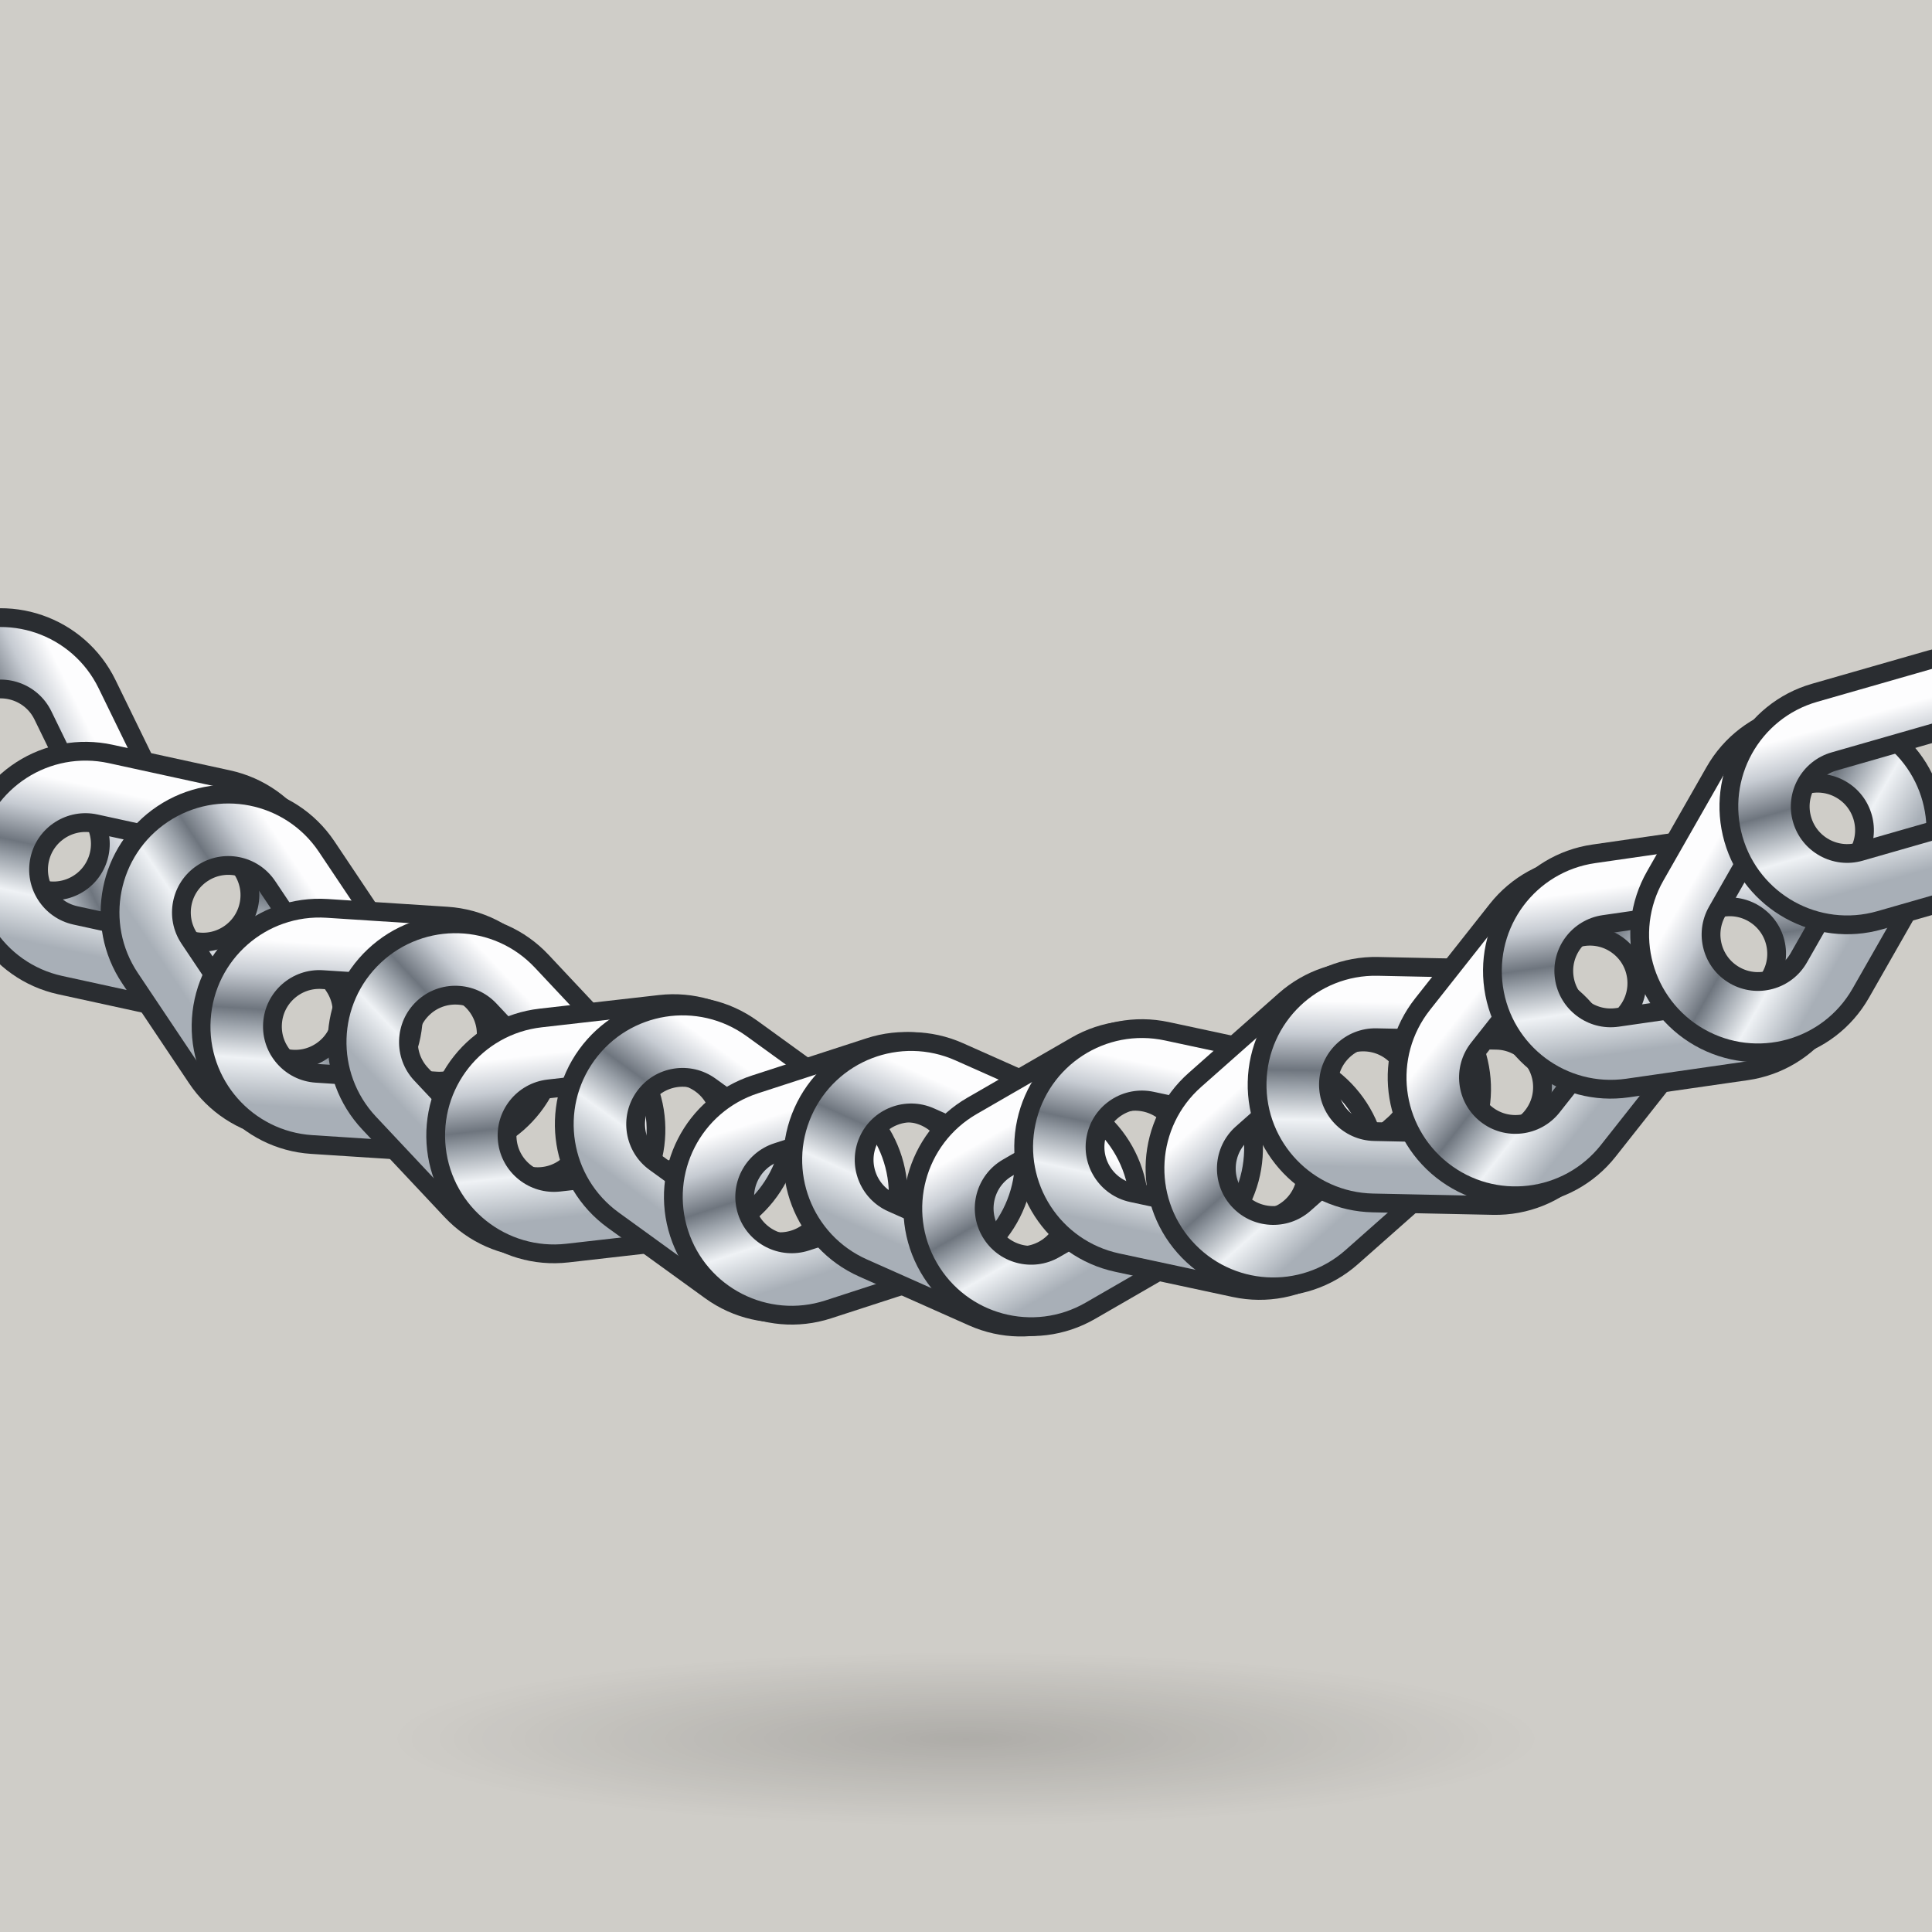
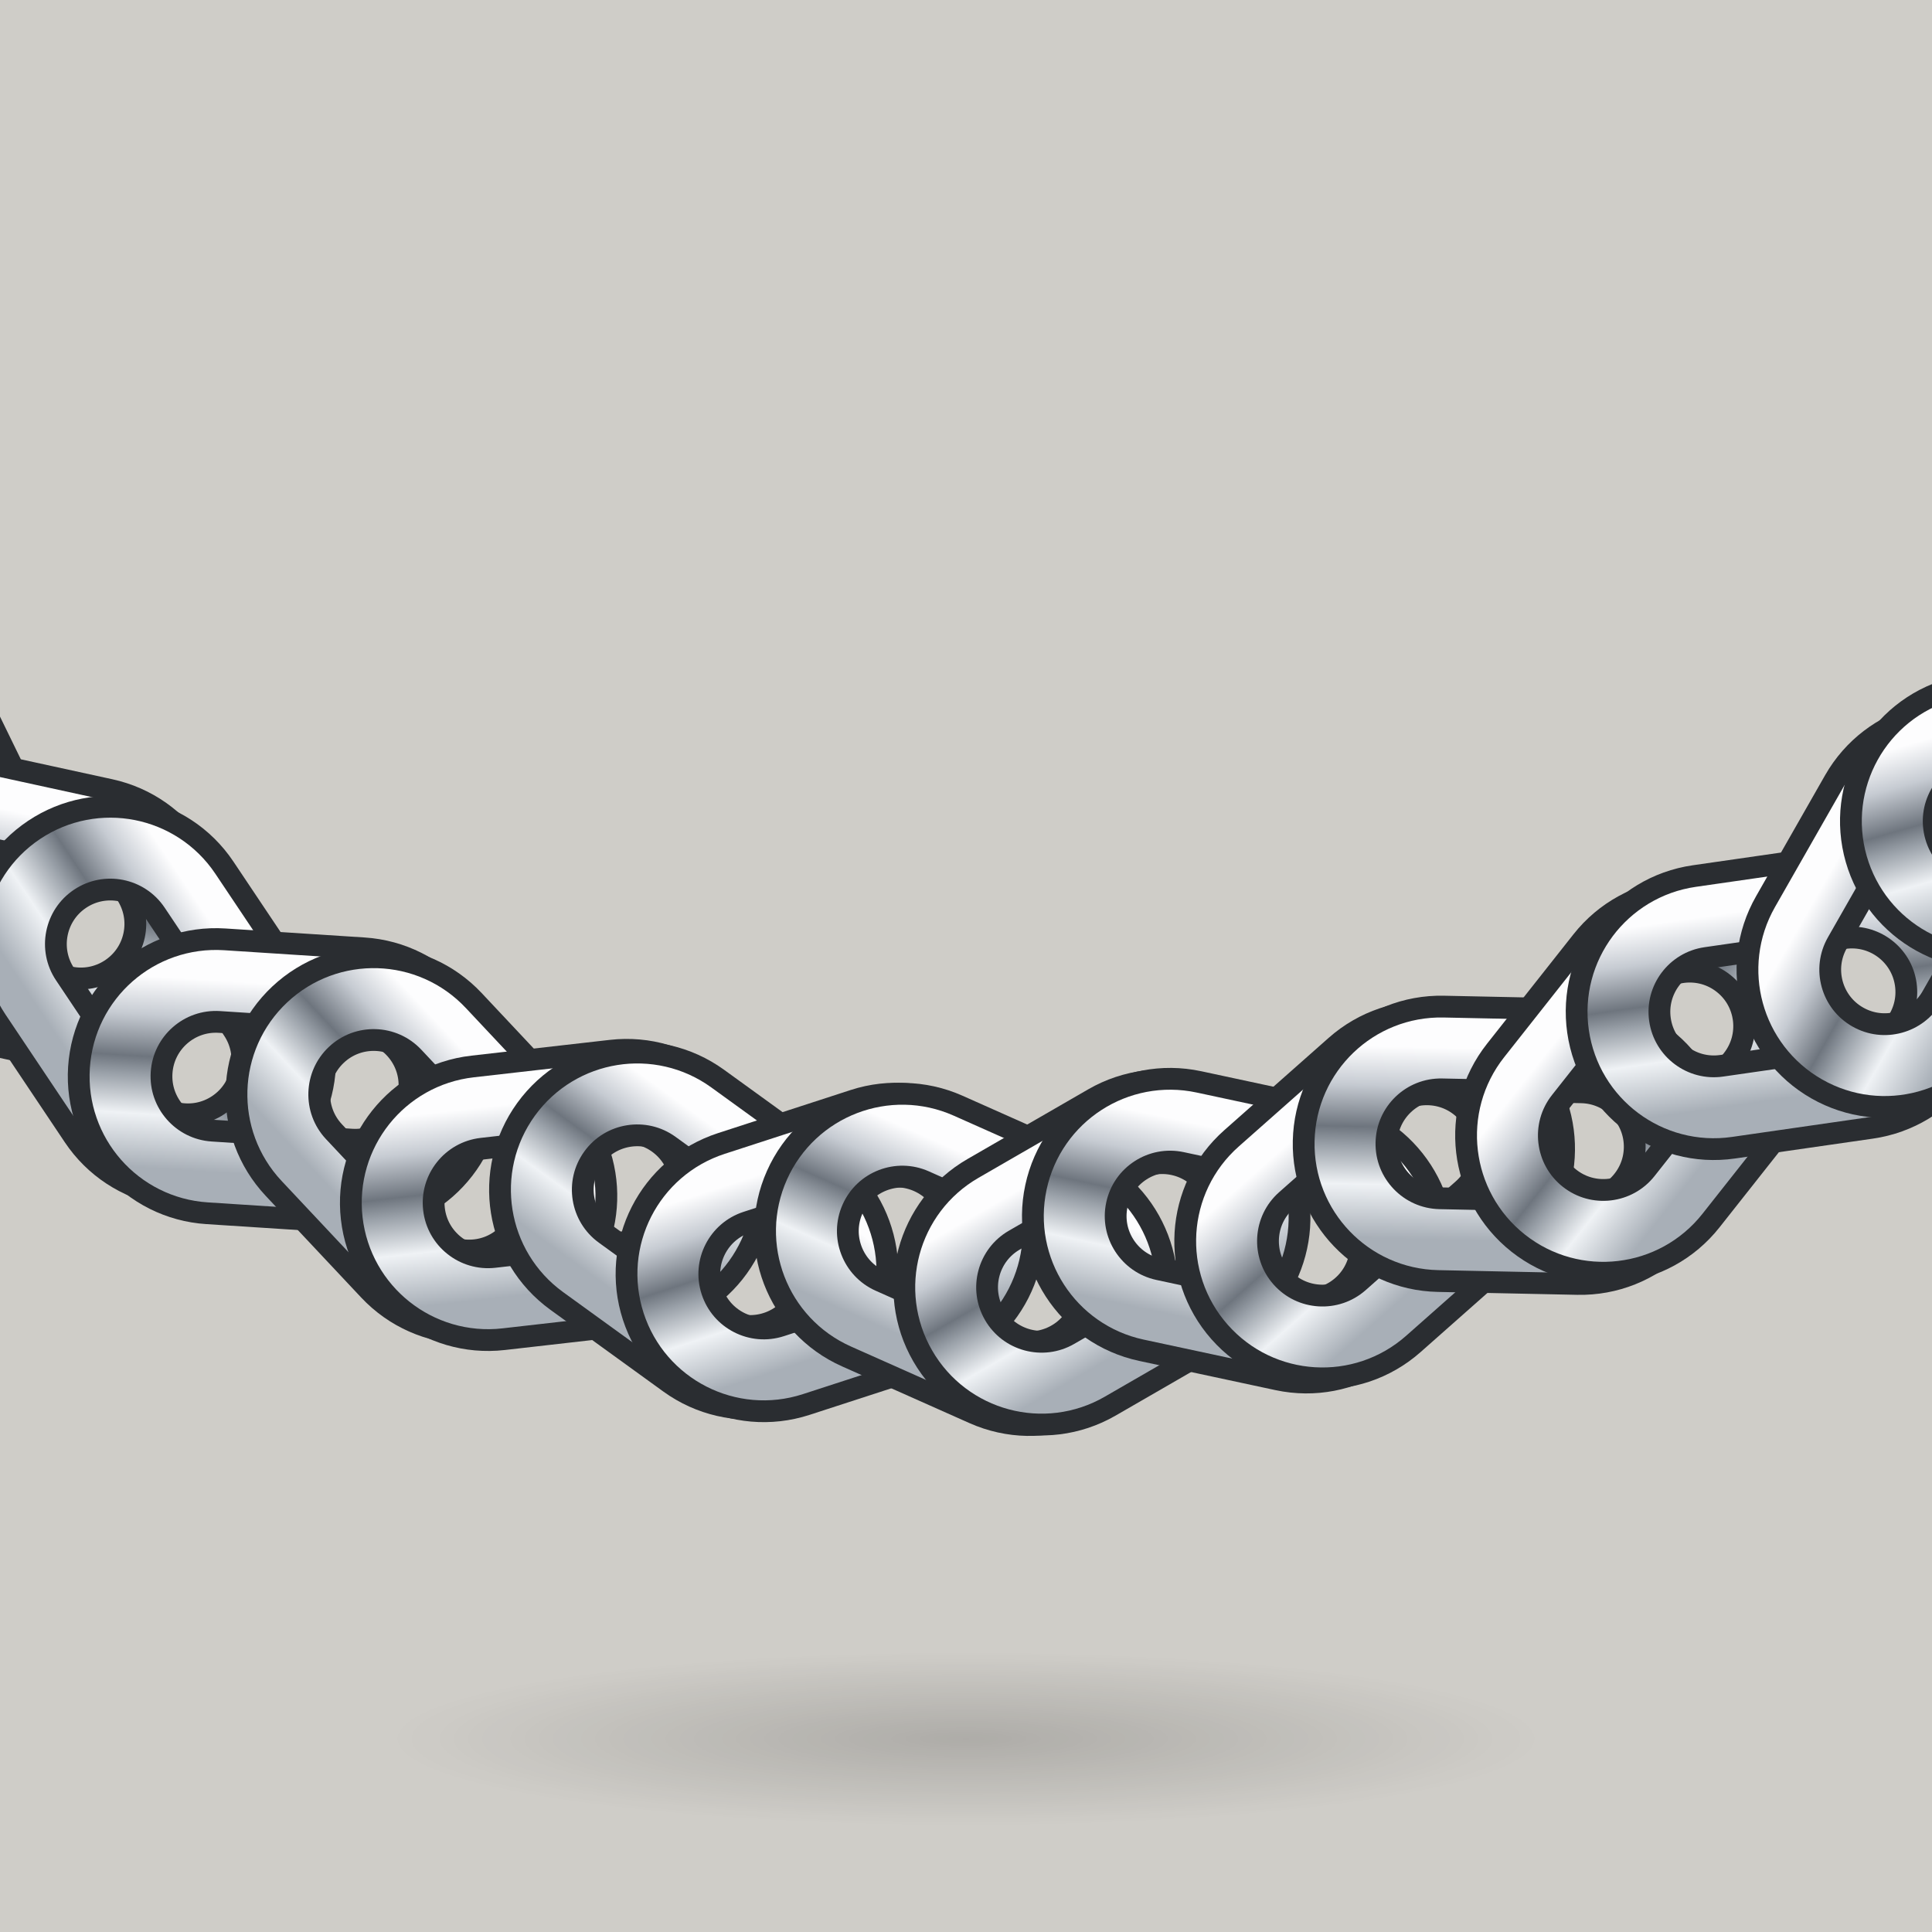
<svg xmlns="http://www.w3.org/2000/svg" viewBox="0 0 1000 1000" width="1000" height="1000" role="img" aria-label="Pulseira de elos em aço">
  <defs>
-     <linearGradient id="vidro141" x1="0" y1="0" x2="1" y2="0">
+     <linearGradient id="vidro38" x1="0" y1="0" x2="1" y2="0">
      <stop offset="0" stop-color="#FFFFFF" stop-opacity=".55" />
      <stop offset="0.18" stop-color="#FFFFFF" stop-opacity=".1" />
      <stop offset="0.5" stop-color="#000000" stop-opacity=".08" />
      <stop offset="0.82" stop-color="#FFFFFF" stop-opacity=".22" />
      <stop offset="1" stop-color="#000000" stop-opacity=".12" />
    </linearGradient>
-     <linearGradient id="aco141" x1="0" y1="0" x2="0" y2="1">
+     <linearGradient id="aco38" x1="0" y1="0" x2="0" y2="1">
      <stop offset="0" stop-color="#FDFDFE" />
      <stop offset="0.2" stop-color="#C6CBD2" />
      <stop offset="0.42" stop-color="#6E757E" />
      <stop offset="0.52" stop-color="#9AA1A9" />
      <stop offset="0.72" stop-color="#EFF2F5" />
      <stop offset="1" stop-color="#A8AFB7" />
    </linearGradient>
-     <radialGradient id="chao141" cx="50%" cy="50%" r="50%">
+     <radialGradient id="chao38" cx="50%" cy="50%" r="50%">
      <stop offset="0" stop-color="#000000" stop-opacity=".16" />
      <stop offset="1" stop-color="#000000" stop-opacity="0" />
    </radialGradient>
-     <filter id="borra141" x="-30%" y="-30%" width="160%" height="160%">
+     <filter id="borra38" x="-30%" y="-30%" width="160%" height="160%">
      <feGaussianBlur stdDeviation="16" />
    </filter>
  </defs>
  <rect width="1000" height="1000" fill="#CFCDC8" />
-   <ellipse cx="500" cy="900" rx="300" ry="45" fill="url(#chao141)" />
-   <g transform="translate(500 370) scale(1.944)">
+   <ellipse cx="500" cy="900" rx="300" ry="45" fill="url(#chao38)" />
+   <g transform="translate(500 370) scale(2.255)">
    <g>
      <g transform="translate(-250.0 20.0) rotate(64.0)">
        <rect x="-38" y="-22" width="76" height="44" rx="22" fill="none" stroke="#2A2D31" stroke-width="24" />
-         <rect x="-38" y="-22" width="76" height="44" rx="22" fill="none" stroke="url(#aco141)" stroke-width="14" />
+         <rect x="-38" y="-22" width="76" height="44" rx="22" fill="none" stroke="url(#aco38)" stroke-width="14" />
      </g>
      <g transform="translate(-218.8 44.6) rotate(12.3)">
        <rect x="-38" y="-22" width="76" height="44" rx="22" fill="none" stroke="#2A2D31" stroke-width="24" />
-         <rect x="-38" y="-22" width="76" height="44" rx="22" fill="none" stroke="url(#aco141)" stroke-width="14" />
+         <rect x="-38" y="-22" width="76" height="44" rx="22" fill="none" stroke="url(#aco38)" stroke-width="14" />
      </g>
      <g transform="translate(-187.5 65.9) rotate(56.2)">
        <rect x="-38" y="-22" width="76" height="44" rx="22" fill="none" stroke="#2A2D31" stroke-width="24" />
-         <rect x="-38" y="-22" width="76" height="44" rx="22" fill="none" stroke="url(#aco141)" stroke-width="14" />
+         <rect x="-38" y="-22" width="76" height="44" rx="22" fill="none" stroke="url(#aco38)" stroke-width="14" />
      </g>
      <g transform="translate(-156.2 84.0) rotate(3.7)">
        <rect x="-38" y="-22" width="76" height="44" rx="22" fill="none" stroke="#2A2D31" stroke-width="24" />
-         <rect x="-38" y="-22" width="76" height="44" rx="22" fill="none" stroke="url(#aco141)" stroke-width="14" />
+         <rect x="-38" y="-22" width="76" height="44" rx="22" fill="none" stroke="url(#aco38)" stroke-width="14" />
      </g>
      <g transform="translate(-125.0 98.8) rotate(46.8)">
        <rect x="-38" y="-22" width="76" height="44" rx="22" fill="none" stroke="#2A2D31" stroke-width="24" />
-         <rect x="-38" y="-22" width="76" height="44" rx="22" fill="none" stroke="url(#aco141)" stroke-width="14" />
+         <rect x="-38" y="-22" width="76" height="44" rx="22" fill="none" stroke="url(#aco38)" stroke-width="14" />
      </g>
      <g transform="translate(-93.8 110.2) rotate(-6.5)">
        <rect x="-38" y="-22" width="76" height="44" rx="22" fill="none" stroke="#2A2D31" stroke-width="24" />
-         <rect x="-38" y="-22" width="76" height="44" rx="22" fill="none" stroke="url(#aco141)" stroke-width="14" />
+         <rect x="-38" y="-22" width="76" height="44" rx="22" fill="none" stroke="url(#aco38)" stroke-width="14" />
      </g>
      <g transform="translate(-62.5 118.4) rotate(35.9)">
        <rect x="-38" y="-22" width="76" height="44" rx="22" fill="none" stroke="#2A2D31" stroke-width="24" />
-         <rect x="-38" y="-22" width="76" height="44" rx="22" fill="none" stroke="url(#aco141)" stroke-width="14" />
+         <rect x="-38" y="-22" width="76" height="44" rx="22" fill="none" stroke="url(#aco38)" stroke-width="14" />
      </g>
      <g transform="translate(-31.2 123.4) rotate(-18.0)">
        <rect x="-38" y="-22" width="76" height="44" rx="22" fill="none" stroke="#2A2D31" stroke-width="24" />
-         <rect x="-38" y="-22" width="76" height="44" rx="22" fill="none" stroke="url(#aco141)" stroke-width="14" />
+         <rect x="-38" y="-22" width="76" height="44" rx="22" fill="none" stroke="url(#aco38)" stroke-width="14" />
      </g>
      <g transform="translate(0.0 125.0) rotate(24.0)">
        <rect x="-38" y="-22" width="76" height="44" rx="22" fill="none" stroke="#2A2D31" stroke-width="24" />
-         <rect x="-38" y="-22" width="76" height="44" rx="22" fill="none" stroke="url(#aco141)" stroke-width="14" />
+         <rect x="-38" y="-22" width="76" height="44" rx="22" fill="none" stroke="url(#aco38)" stroke-width="14" />
      </g>
      <g transform="translate(31.2 123.4) rotate(-30.0)">
        <rect x="-38" y="-22" width="76" height="44" rx="22" fill="none" stroke="#2A2D31" stroke-width="24" />
-         <rect x="-38" y="-22" width="76" height="44" rx="22" fill="none" stroke="url(#aco141)" stroke-width="14" />
+         <rect x="-38" y="-22" width="76" height="44" rx="22" fill="none" stroke="url(#aco38)" stroke-width="14" />
      </g>
      <g transform="translate(62.5 118.4) rotate(12.1)">
        <rect x="-38" y="-22" width="76" height="44" rx="22" fill="none" stroke="#2A2D31" stroke-width="24" />
-         <rect x="-38" y="-22" width="76" height="44" rx="22" fill="none" stroke="url(#aco141)" stroke-width="14" />
+         <rect x="-38" y="-22" width="76" height="44" rx="22" fill="none" stroke="url(#aco38)" stroke-width="14" />
      </g>
      <g transform="translate(93.8 110.2) rotate(-41.5)">
        <rect x="-38" y="-22" width="76" height="44" rx="22" fill="none" stroke="#2A2D31" stroke-width="24" />
-         <rect x="-38" y="-22" width="76" height="44" rx="22" fill="none" stroke="url(#aco141)" stroke-width="14" />
+         <rect x="-38" y="-22" width="76" height="44" rx="22" fill="none" stroke="url(#aco38)" stroke-width="14" />
      </g>
      <g transform="translate(125.0 98.8) rotate(1.2)">
        <rect x="-38" y="-22" width="76" height="44" rx="22" fill="none" stroke="#2A2D31" stroke-width="24" />
-         <rect x="-38" y="-22" width="76" height="44" rx="22" fill="none" stroke="url(#aco141)" stroke-width="14" />
+         <rect x="-38" y="-22" width="76" height="44" rx="22" fill="none" stroke="url(#aco38)" stroke-width="14" />
      </g>
      <g transform="translate(156.2 84.0) rotate(-51.7)">
        <rect x="-38" y="-22" width="76" height="44" rx="22" fill="none" stroke="#2A2D31" stroke-width="24" />
-         <rect x="-38" y="-22" width="76" height="44" rx="22" fill="none" stroke="url(#aco141)" stroke-width="14" />
+         <rect x="-38" y="-22" width="76" height="44" rx="22" fill="none" stroke="url(#aco38)" stroke-width="14" />
      </g>
      <g transform="translate(187.5 65.9) rotate(-8.2)">
        <rect x="-38" y="-22" width="76" height="44" rx="22" fill="none" stroke="#2A2D31" stroke-width="24" />
-         <rect x="-38" y="-22" width="76" height="44" rx="22" fill="none" stroke="url(#aco141)" stroke-width="14" />
+         <rect x="-38" y="-22" width="76" height="44" rx="22" fill="none" stroke="url(#aco38)" stroke-width="14" />
      </g>
      <g transform="translate(218.8 44.6) rotate(-60.3)">
        <rect x="-38" y="-22" width="76" height="44" rx="22" fill="none" stroke="#2A2D31" stroke-width="24" />
-         <rect x="-38" y="-22" width="76" height="44" rx="22" fill="none" stroke="url(#aco141)" stroke-width="14" />
+         <rect x="-38" y="-22" width="76" height="44" rx="22" fill="none" stroke="url(#aco38)" stroke-width="14" />
      </g>
      <g transform="translate(250.0 20.0) rotate(-16.0)">
        <rect x="-38" y="-22" width="76" height="44" rx="22" fill="none" stroke="#2A2D31" stroke-width="24" />
-         <rect x="-38" y="-22" width="76" height="44" rx="22" fill="none" stroke="url(#aco141)" stroke-width="14" />
+         <rect x="-38" y="-22" width="76" height="44" rx="22" fill="none" stroke="url(#aco38)" stroke-width="14" />
      </g>
    </g>
  </g>
</svg>
